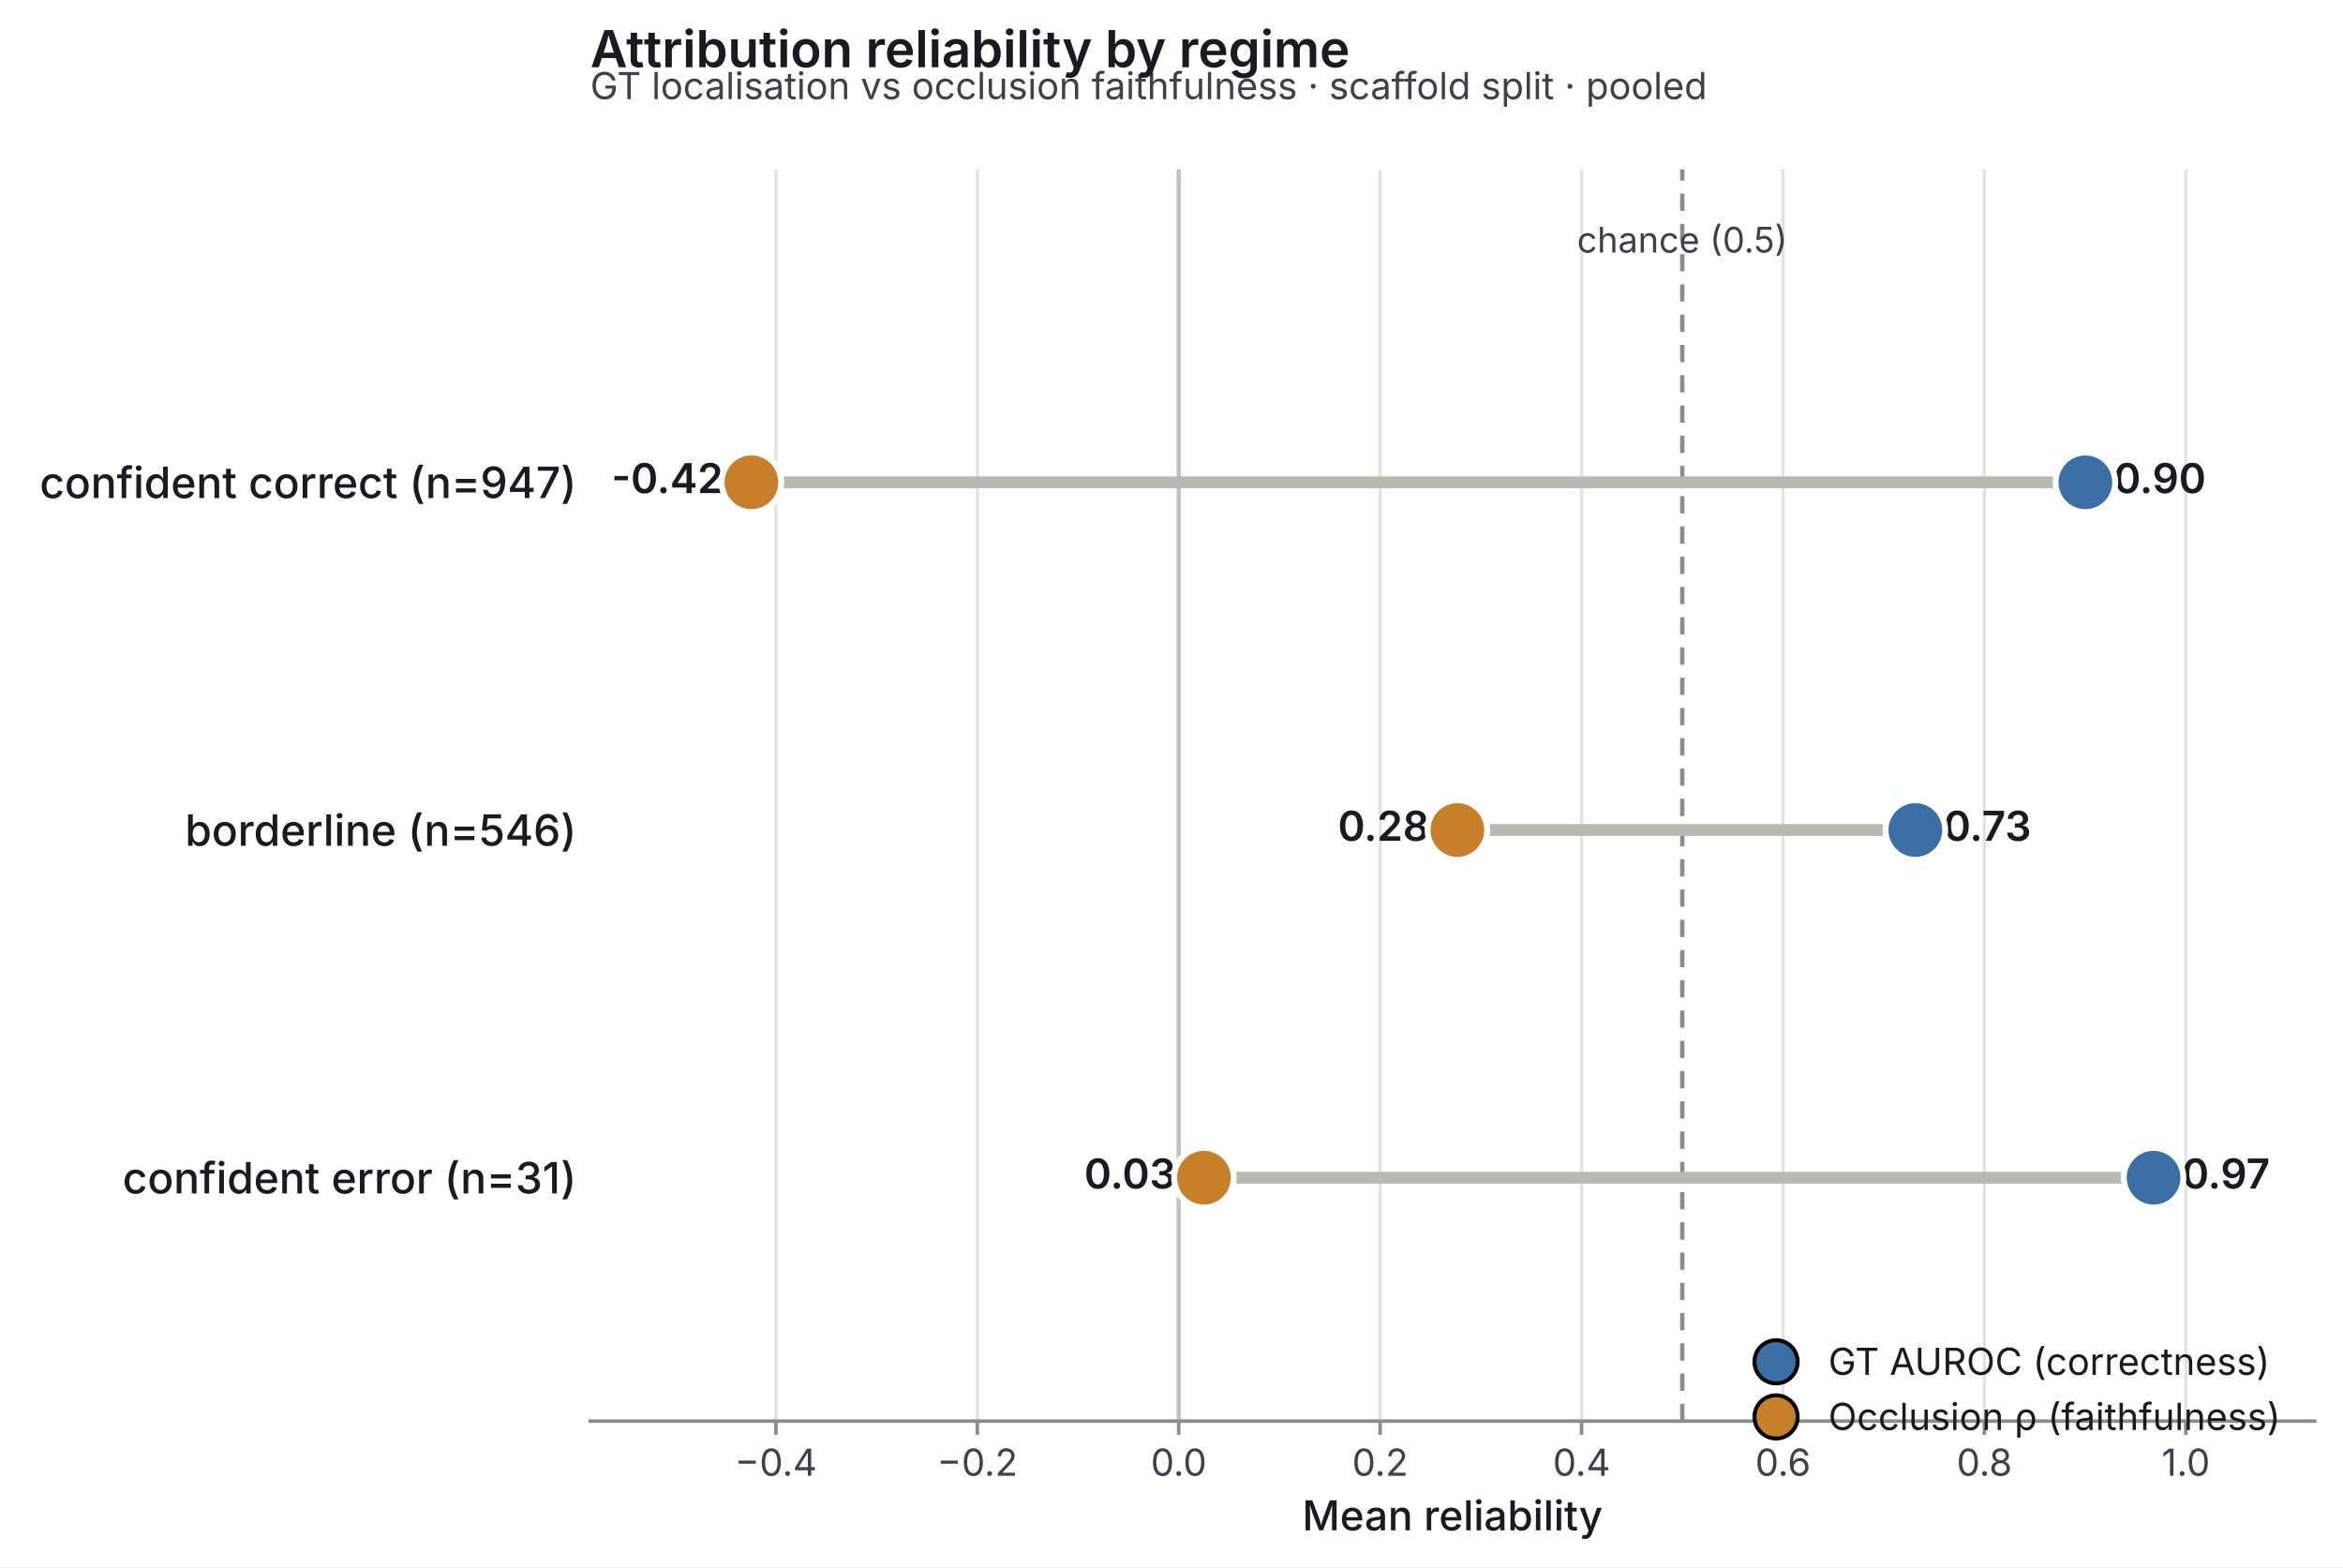
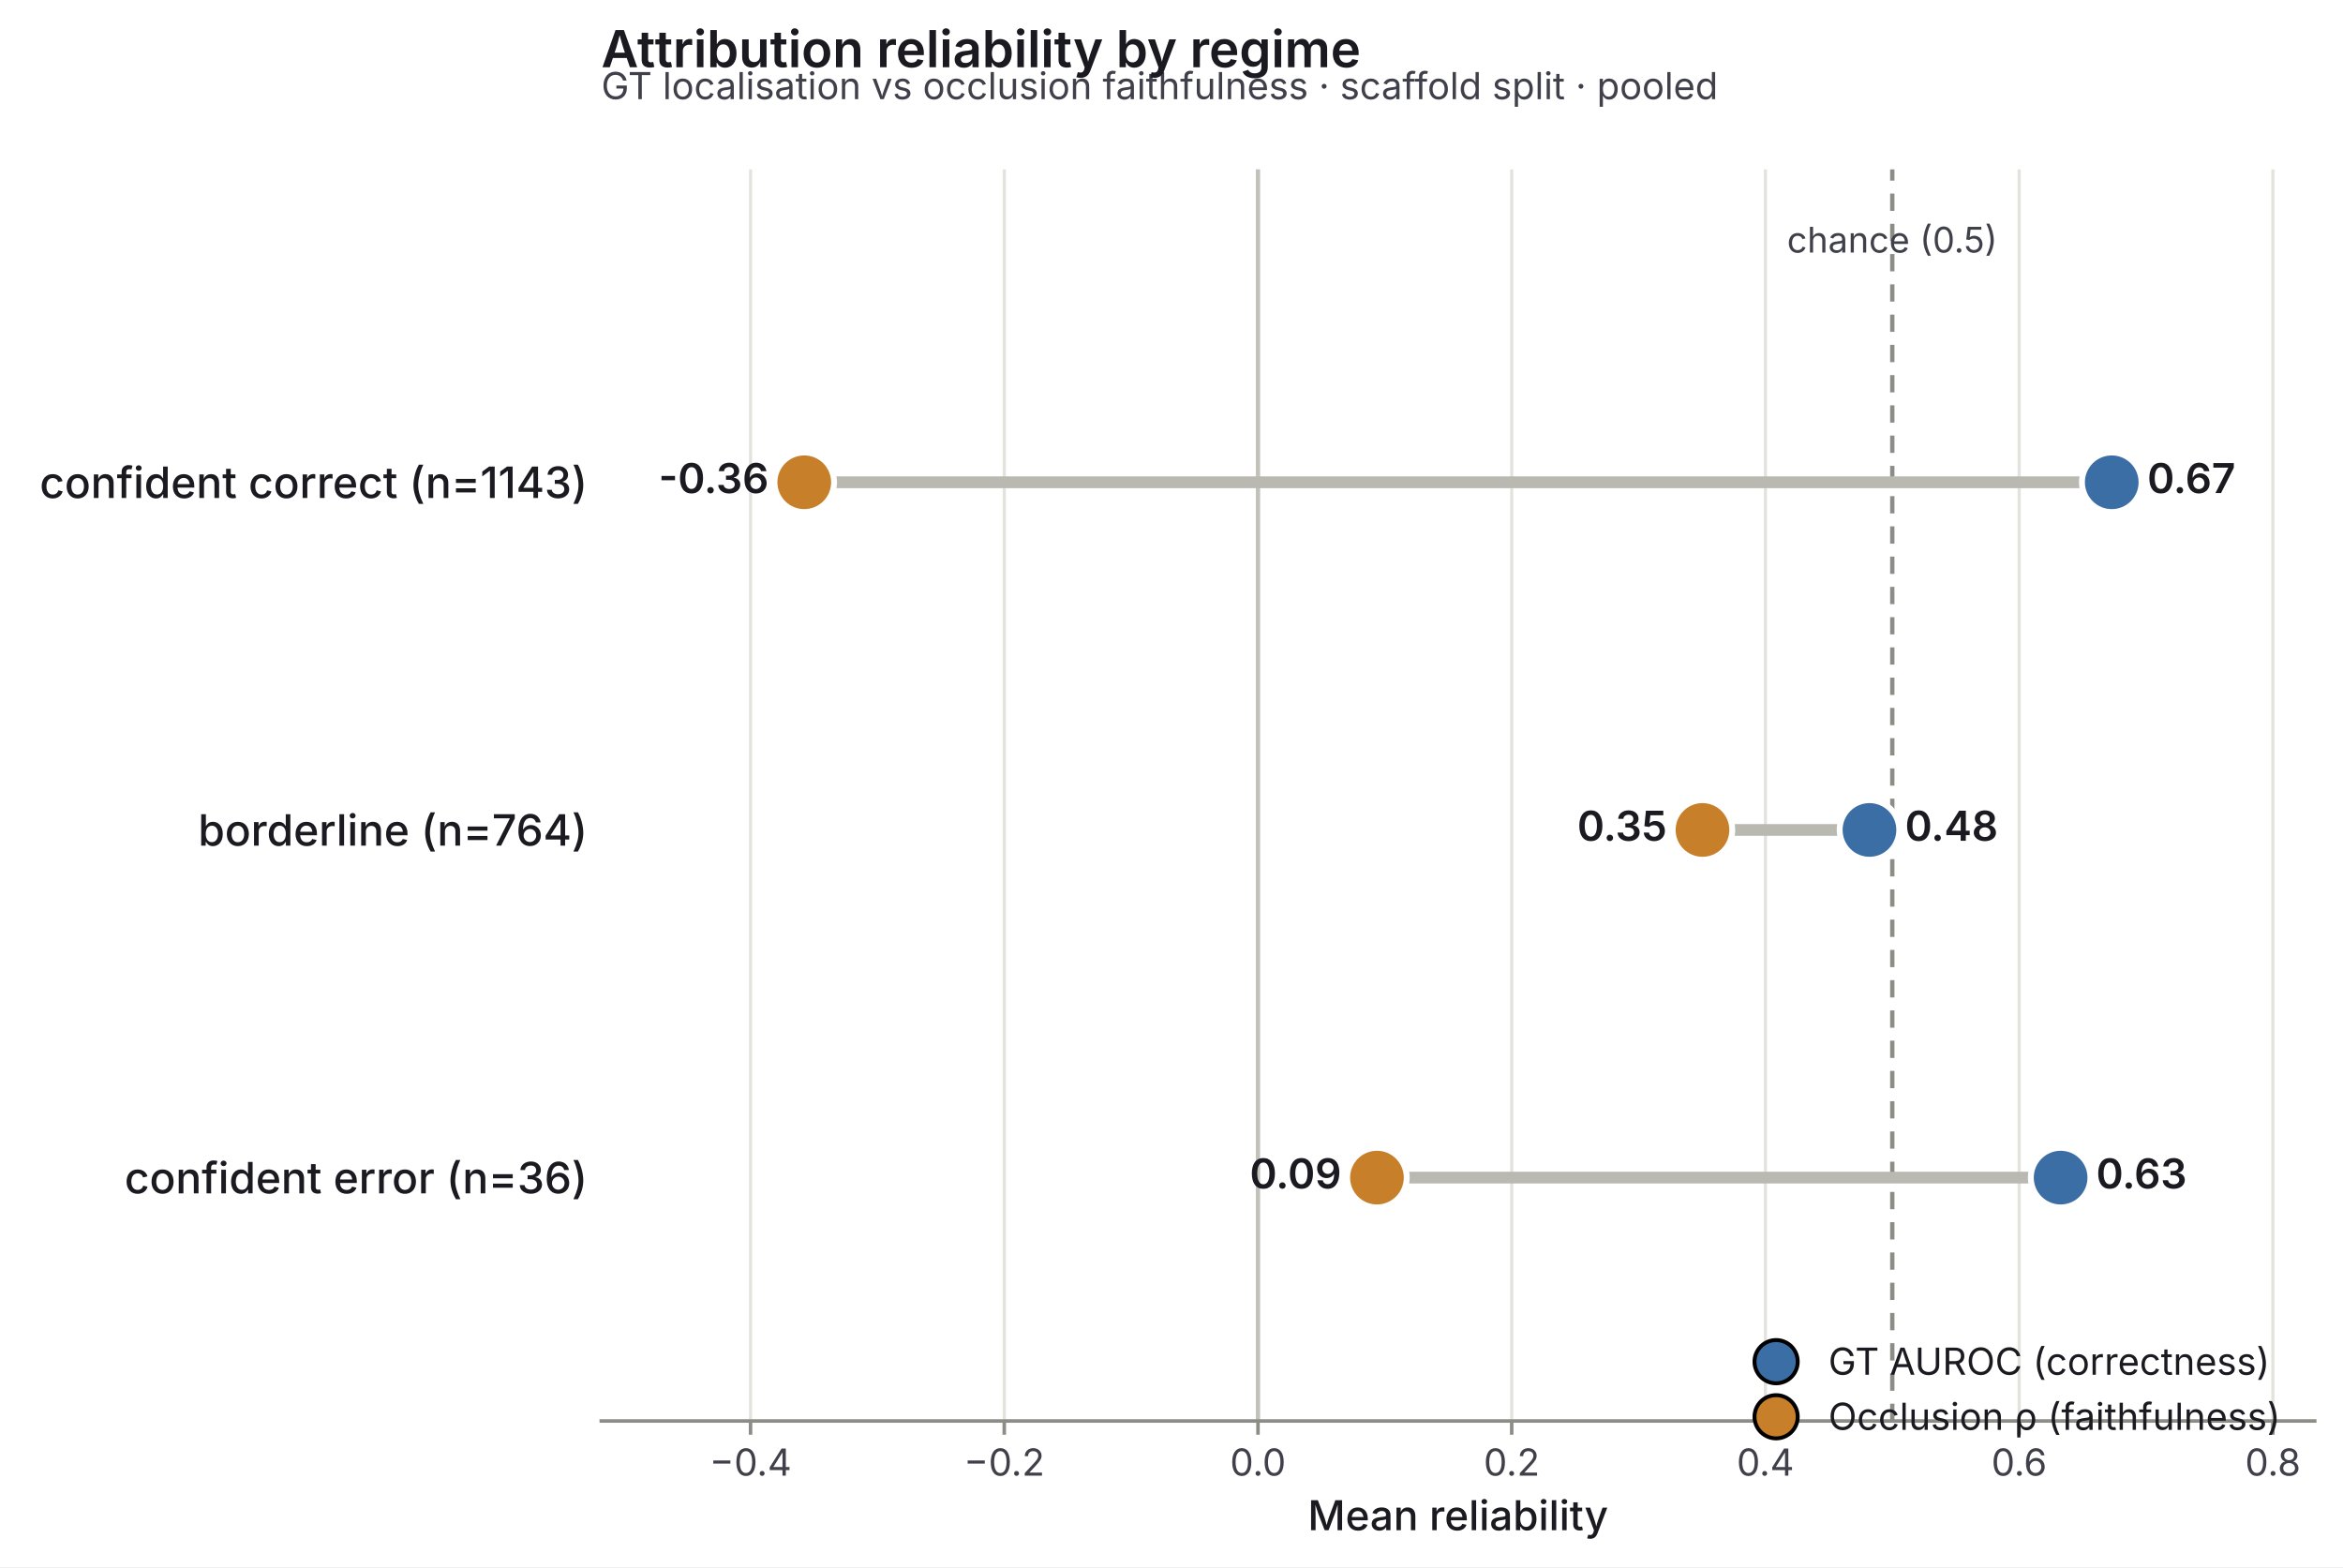
- <svg xmlns="http://www.w3.org/2000/svg" xmlns:xlink="http://www.w3.org/1999/xlink" width="596.308pt" height="398.849pt" viewBox="0 0 596.308 398.849" version="1.1">
+ <svg xmlns="http://www.w3.org/2000/svg" xmlns:xlink="http://www.w3.org/1999/xlink" width="596.363pt" height="398.849pt" viewBox="0 0 596.363 398.849" version="1.1">
  <defs>
    <style type="text/css">*{stroke-linejoin: round; stroke-linecap: butt}</style>
  </defs>
  <g id="figure_1">
    <g id="patch_1">
-       <path d="M 0 398.849  L 596.308 398.849  L 596.308 0  L 0 0  z " style="fill: #ffffff" />
+       <path d="M 0 398.849  L 596.363 398.849  L 596.363 0  L 0 0  z " style="fill: #ffffff" />
    </g>
    <g id="axes_1">
      <g id="patch_2">
-         <path d="M 150.228 361.668  L 589.108 361.668  L 589.108 43.108  L 150.228 43.108  z " style="fill: #ffffff" />
+         <path d="M 153.043 361.668  L 589.163 361.668  L 589.163 43.108  L 153.043 43.108  z " style="fill: #ffffff" />
      </g>
      <g id="matplotlib.axis_1">
        <g id="xtick_1">
          <g id="line2d_1">
-             <path d="M 197.474 361.668  L 197.474 43.108  " clip-path="url(#p0890910e6e)" style="fill: none; stroke: #e3e3de; stroke-width: 0.8; stroke-linecap: round" />
+             <path d="M 191.037 361.668  L 191.037 43.108  " clip-path="url(#p4a6376a89b)" style="fill: none; stroke: #e3e3de; stroke-width: 0.8; stroke-linecap: round" />
          </g>
          <g id="line2d_2">
            <defs>
-               <path id="m26a5aed64b" d="M 0 0  L 0 3.5  " style="stroke: #8d8d88; stroke-width: 0.9" />
+               <path id="md02f16f915" d="M 0 0  L 0 3.5  " style="stroke: #8d8d88; stroke-width: 0.9" />
            </defs>
            <g>
-               <use xlink:href="#m26a5aed64b" x="197.474" y="361.668" style="fill: #8d8d88; stroke: #8d8d88; stroke-width: 0.9" />
+               <use xlink:href="#md02f16f915" x="191.037" y="361.668" style="fill: #8d8d88; stroke: #8d8d88; stroke-width: 0.9" />
            </g>
          </g>
          <g id="text_1">
-             <text style="font-size: 9.5px; font-family: 'Inter', 'Liberation Sans', 'Arial', 'Helvetica', 'DejaVu Sans', sans-serif; text-anchor: middle; fill: #40404a" x="197.474" y="375.58" transform="rotate(-0 197.4744 375.5797)">−0.4</text>
+             <text style="font-size: 9.5px; font-family: 'Inter', 'Liberation Sans', 'Arial', 'Helvetica', 'DejaVu Sans', sans-serif; text-anchor: middle; fill: #40404a" x="191.037" y="375.58" transform="rotate(-0 191.0367 375.5797)">−0.4</text>
          </g>
        </g>
        <g id="xtick_2">
          <g id="line2d_3">
-             <path d="M 248.735 361.668  L 248.735 43.108  " clip-path="url(#p0890910e6e)" style="fill: none; stroke: #e3e3de; stroke-width: 0.8; stroke-linecap: round" />
+             <path d="M 255.616 361.668  L 255.616 43.108  " clip-path="url(#p4a6376a89b)" style="fill: none; stroke: #e3e3de; stroke-width: 0.8; stroke-linecap: round" />
          </g>
          <g id="line2d_4">
            <g>
-               <use xlink:href="#m26a5aed64b" x="248.735" y="361.668" style="fill: #8d8d88; stroke: #8d8d88; stroke-width: 0.9" />
+               <use xlink:href="#md02f16f915" x="255.616" y="361.668" style="fill: #8d8d88; stroke: #8d8d88; stroke-width: 0.9" />
            </g>
          </g>
          <g id="text_2">
-             <text style="font-size: 9.5px; font-family: 'Inter', 'Liberation Sans', 'Arial', 'Helvetica', 'DejaVu Sans', sans-serif; text-anchor: middle; fill: #40404a" x="248.735" y="375.58" transform="rotate(-0 248.7353 375.5797)">−0.2</text>
+             <text style="font-size: 9.5px; font-family: 'Inter', 'Liberation Sans', 'Arial', 'Helvetica', 'DejaVu Sans', sans-serif; text-anchor: middle; fill: #40404a" x="255.616" y="375.58" transform="rotate(-0 255.616 375.5797)">−0.2</text>
          </g>
        </g>
        <g id="xtick_3">
          <g id="line2d_5">
-             <path d="M 299.996 361.668  L 299.996 43.108  " clip-path="url(#p0890910e6e)" style="fill: none; stroke: #e3e3de; stroke-width: 0.8; stroke-linecap: round" />
+             <path d="M 320.195 361.668  L 320.195 43.108  " clip-path="url(#p4a6376a89b)" style="fill: none; stroke: #e3e3de; stroke-width: 0.8; stroke-linecap: round" />
          </g>
          <g id="line2d_6">
            <g>
-               <use xlink:href="#m26a5aed64b" x="299.996" y="361.668" style="fill: #8d8d88; stroke: #8d8d88; stroke-width: 0.9" />
+               <use xlink:href="#md02f16f915" x="320.195" y="361.668" style="fill: #8d8d88; stroke: #8d8d88; stroke-width: 0.9" />
            </g>
          </g>
          <g id="text_3">
-             <text style="font-size: 9.5px; font-family: 'Inter', 'Liberation Sans', 'Arial', 'Helvetica', 'DejaVu Sans', sans-serif; text-anchor: middle; fill: #40404a" x="299.996" y="375.58" transform="rotate(-0 299.9963 375.5797)">0.0</text>
+             <text style="font-size: 9.5px; font-family: 'Inter', 'Liberation Sans', 'Arial', 'Helvetica', 'DejaVu Sans', sans-serif; text-anchor: middle; fill: #40404a" x="320.195" y="375.58" transform="rotate(-0 320.1954 375.5797)">0.0</text>
          </g>
        </g>
        <g id="xtick_4">
          <g id="line2d_7">
-             <path d="M 351.257 361.668  L 351.257 43.108  " clip-path="url(#p0890910e6e)" style="fill: none; stroke: #e3e3de; stroke-width: 0.8; stroke-linecap: round" />
+             <path d="M 384.775 361.668  L 384.775 43.108  " clip-path="url(#p4a6376a89b)" style="fill: none; stroke: #e3e3de; stroke-width: 0.8; stroke-linecap: round" />
          </g>
          <g id="line2d_8">
            <g>
-               <use xlink:href="#m26a5aed64b" x="351.257" y="361.668" style="fill: #8d8d88; stroke: #8d8d88; stroke-width: 0.9" />
+               <use xlink:href="#md02f16f915" x="384.775" y="361.668" style="fill: #8d8d88; stroke: #8d8d88; stroke-width: 0.9" />
            </g>
          </g>
          <g id="text_4">
-             <text style="font-size: 9.5px; font-family: 'Inter', 'Liberation Sans', 'Arial', 'Helvetica', 'DejaVu Sans', sans-serif; text-anchor: middle; fill: #40404a" x="351.257" y="375.58" transform="rotate(-0 351.2573 375.5797)">0.2</text>
+             <text style="font-size: 9.5px; font-family: 'Inter', 'Liberation Sans', 'Arial', 'Helvetica', 'DejaVu Sans', sans-serif; text-anchor: middle; fill: #40404a" x="384.775" y="375.58" transform="rotate(-0 384.7748 375.5797)">0.2</text>
          </g>
        </g>
        <g id="xtick_5">
          <g id="line2d_9">
-             <path d="M 402.518 361.668  L 402.518 43.108  " clip-path="url(#p0890910e6e)" style="fill: none; stroke: #e3e3de; stroke-width: 0.8; stroke-linecap: round" />
+             <path d="M 449.354 361.668  L 449.354 43.108  " clip-path="url(#p4a6376a89b)" style="fill: none; stroke: #e3e3de; stroke-width: 0.8; stroke-linecap: round" />
          </g>
          <g id="line2d_10">
            <g>
-               <use xlink:href="#m26a5aed64b" x="402.518" y="361.668" style="fill: #8d8d88; stroke: #8d8d88; stroke-width: 0.9" />
+               <use xlink:href="#md02f16f915" x="449.354" y="361.668" style="fill: #8d8d88; stroke: #8d8d88; stroke-width: 0.9" />
            </g>
          </g>
          <g id="text_5">
-             <text style="font-size: 9.5px; font-family: 'Inter', 'Liberation Sans', 'Arial', 'Helvetica', 'DejaVu Sans', sans-serif; text-anchor: middle; fill: #40404a" x="402.518" y="375.58" transform="rotate(-0 402.5182 375.5797)">0.4</text>
+             <text style="font-size: 9.5px; font-family: 'Inter', 'Liberation Sans', 'Arial', 'Helvetica', 'DejaVu Sans', sans-serif; text-anchor: middle; fill: #40404a" x="449.354" y="375.58" transform="rotate(-0 449.3542 375.5797)">0.4</text>
          </g>
        </g>
        <g id="xtick_6">
          <g id="line2d_11">
-             <path d="M 453.779 361.668  L 453.779 43.108  " clip-path="url(#p0890910e6e)" style="fill: none; stroke: #e3e3de; stroke-width: 0.8; stroke-linecap: round" />
+             <path d="M 513.934 361.668  L 513.934 43.108  " clip-path="url(#p4a6376a89b)" style="fill: none; stroke: #e3e3de; stroke-width: 0.8; stroke-linecap: round" />
          </g>
          <g id="line2d_12">
            <g>
-               <use xlink:href="#m26a5aed64b" x="453.779" y="361.668" style="fill: #8d8d88; stroke: #8d8d88; stroke-width: 0.9" />
+               <use xlink:href="#md02f16f915" x="513.934" y="361.668" style="fill: #8d8d88; stroke: #8d8d88; stroke-width: 0.9" />
            </g>
          </g>
          <g id="text_6">
-             <text style="font-size: 9.5px; font-family: 'Inter', 'Liberation Sans', 'Arial', 'Helvetica', 'DejaVu Sans', sans-serif; text-anchor: middle; fill: #40404a" x="453.779" y="375.58" transform="rotate(-0 453.7792 375.5797)">0.6</text>
+             <text style="font-size: 9.5px; font-family: 'Inter', 'Liberation Sans', 'Arial', 'Helvetica', 'DejaVu Sans', sans-serif; text-anchor: middle; fill: #40404a" x="513.934" y="375.58" transform="rotate(-0 513.9335 375.5797)">0.6</text>
          </g>
        </g>
        <g id="xtick_7">
          <g id="line2d_13">
-             <path d="M 505.04 361.668  L 505.04 43.108  " clip-path="url(#p0890910e6e)" style="fill: none; stroke: #e3e3de; stroke-width: 0.8; stroke-linecap: round" />
+             <path d="M 578.513 361.668  L 578.513 43.108  " clip-path="url(#p4a6376a89b)" style="fill: none; stroke: #e3e3de; stroke-width: 0.8; stroke-linecap: round" />
          </g>
          <g id="line2d_14">
            <g>
-               <use xlink:href="#m26a5aed64b" x="505.04" y="361.668" style="fill: #8d8d88; stroke: #8d8d88; stroke-width: 0.9" />
+               <use xlink:href="#md02f16f915" x="578.513" y="361.668" style="fill: #8d8d88; stroke: #8d8d88; stroke-width: 0.9" />
            </g>
          </g>
          <g id="text_7">
-             <text style="font-size: 9.5px; font-family: 'Inter', 'Liberation Sans', 'Arial', 'Helvetica', 'DejaVu Sans', sans-serif; text-anchor: middle; fill: #40404a" x="505.04" y="375.58" transform="rotate(-0 505.0401 375.5797)">0.8</text>
-           </g>
-         </g>
-         <g id="xtick_8">
-           <g id="line2d_15">
-             <path d="M 556.301 361.668  L 556.301 43.108  " clip-path="url(#p0890910e6e)" style="fill: none; stroke: #e3e3de; stroke-width: 0.8; stroke-linecap: round" />
-           </g>
-           <g id="line2d_16">
-             <g>
-               <use xlink:href="#m26a5aed64b" x="556.301" y="361.668" style="fill: #8d8d88; stroke: #8d8d88; stroke-width: 0.9" />
-             </g>
-           </g>
-           <g id="text_8">
-             <text style="font-size: 9.5px; font-family: 'Inter', 'Liberation Sans', 'Arial', 'Helvetica', 'DejaVu Sans', sans-serif; text-anchor: middle; fill: #40404a" x="556.301" y="375.58" transform="rotate(-0 556.3011 375.5797)">1.0</text>
-           </g>
-         </g>
-         <g id="text_9">
-           <text style="font-weight: 500; font-size: 10.5px; font-family: 'Inter', 'Liberation Sans', 'Arial', 'Helvetica', 'DejaVu Sans', sans-serif; text-anchor: middle; fill: #1a1a20" x="369.668" y="389.465" transform="rotate(-0 369.6681 389.4655)">Mean reliability</text>
+             <text style="font-size: 9.5px; font-family: 'Inter', 'Liberation Sans', 'Arial', 'Helvetica', 'DejaVu Sans', sans-serif; text-anchor: middle; fill: #40404a" x="578.513" y="375.58" transform="rotate(-0 578.5129 375.5797)">0.8</text>
+           </g>
+         </g>
+         <g id="text_8">
+           <text style="font-weight: 500; font-size: 10.5px; font-family: 'Inter', 'Liberation Sans', 'Arial', 'Helvetica', 'DejaVu Sans', sans-serif; text-anchor: middle; fill: #1a1a20" x="371.103" y="389.465" transform="rotate(-0 371.1034 389.4655)">Mean reliability</text>
        </g>
      </g>
      <g id="matplotlib.axis_2">
        <g id="ytick_1">
+           <g id="line2d_15" />
+           <g id="text_9">
+             <text style="font-weight: 500; font-size: 11px; font-family: 'Inter', 'Liberation Sans', 'Arial', 'Helvetica', 'DejaVu Sans', sans-serif; text-anchor: end; fill: #1a1a20" x="149.543" y="126.75" transform="rotate(-0 149.5434 126.7497)">confident correct  (n=1143)</text>
+           </g>
+         </g>
+         <g id="ytick_2">
+           <g id="line2d_16" />
+           <g id="text_10">
+             <text style="font-weight: 500; font-size: 11px; font-family: 'Inter', 'Liberation Sans', 'Arial', 'Helvetica', 'DejaVu Sans', sans-serif; text-anchor: end; fill: #1a1a20" x="149.543" y="215.239" transform="rotate(-0 149.5434 215.2386)">borderline  (n=764)</text>
+           </g>
+         </g>
+         <g id="ytick_3">
          <g id="line2d_17" />
-           <g id="text_10">
-             <text style="font-weight: 500; font-size: 11px; font-family: 'Inter', 'Liberation Sans', 'Arial', 'Helvetica', 'DejaVu Sans', sans-serif; text-anchor: end; fill: #1a1a20" x="146.728" y="126.75" transform="rotate(-0 146.7281 126.7497)">confident correct  (n=947)</text>
-           </g>
-         </g>
-         <g id="ytick_2">
-           <g id="line2d_18" />
          <g id="text_11">
-             <text style="font-weight: 500; font-size: 11px; font-family: 'Inter', 'Liberation Sans', 'Arial', 'Helvetica', 'DejaVu Sans', sans-serif; text-anchor: end; fill: #1a1a20" x="146.728" y="215.239" transform="rotate(-0 146.7281 215.2386)">borderline  (n=546)</text>
-           </g>
-         </g>
-         <g id="ytick_3">
-           <g id="line2d_19" />
-           <g id="text_12">
-             <text style="font-weight: 500; font-size: 11px; font-family: 'Inter', 'Liberation Sans', 'Arial', 'Helvetica', 'DejaVu Sans', sans-serif; text-anchor: end; fill: #1a1a20" x="146.728" y="303.727" transform="rotate(-0 146.7281 303.7275)">confident error  (n=31)</text>
-           </g>
-         </g>
+             <text style="font-weight: 500; font-size: 11px; font-family: 'Inter', 'Liberation Sans', 'Arial', 'Helvetica', 'DejaVu Sans', sans-serif; text-anchor: end; fill: #1a1a20" x="149.543" y="303.727" transform="rotate(-0 149.5434 303.7275)">confident error  (n=36)</text>
+           </g>
+         </g>
+       </g>
+       <g id="line2d_18">
+         <path d="M 320.195 361.668  L 320.195 43.108  " clip-path="url(#p4a6376a89b)" style="fill: none; stroke: #c2c2bb; stroke-width: 1.1; stroke-linecap: round" />
+       </g>
+       <g id="line2d_19">
+         <path d="M 481.644 361.668  L 481.644 43.108  " clip-path="url(#p4a6376a89b)" style="fill: none; stroke-dasharray: 4.4,3.3; stroke-dashoffset: 0; stroke: #8d8d88; stroke-width: 1.1" />
      </g>
      <g id="line2d_20">
-         <path d="M 299.996 361.668  L 299.996 43.108  " clip-path="url(#p0890910e6e)" style="fill: none; stroke: #c2c2bb; stroke-width: 1.1; stroke-linecap: round" />
+         <path d="M 537.5 122.748  L 204.707 122.748  " clip-path="url(#p4a6376a89b)" style="fill: none; stroke: #b9b9b1; stroke-width: 3; stroke-linecap: round" />
      </g>
      <g id="line2d_21">
-         <path d="M 428.149 361.668  L 428.149 43.108  " clip-path="url(#p0890910e6e)" style="fill: none; stroke-dasharray: 4.4,3.3; stroke-dashoffset: 0; stroke: #8d8d88; stroke-width: 1.1" />
+         <path d="M 475.833 211.237  L 433.333 211.237  " clip-path="url(#p4a6376a89b)" style="fill: none; stroke: #b9b9b1; stroke-width: 3; stroke-linecap: round" />
      </g>
      <g id="line2d_22">
-         <path d="M 530.747 122.748  L 191.237 122.748  " clip-path="url(#p0890910e6e)" style="fill: none; stroke: #b9b9b1; stroke-width: 3; stroke-linecap: round" />
-       </g>
-       <g id="line2d_23">
-         <path d="M 487.47 211.237  L 370.914 211.237  " clip-path="url(#p0890910e6e)" style="fill: none; stroke: #b9b9b1; stroke-width: 3; stroke-linecap: round" />
-       </g>
-       <g id="line2d_24">
-         <path d="M 548.099 299.726  L 306.411 299.726  " clip-path="url(#p0890910e6e)" style="fill: none; stroke: #b9b9b1; stroke-width: 3; stroke-linecap: round" />
+         <path d="M 524.488 299.726  L 350.474 299.726  " clip-path="url(#p4a6376a89b)" style="fill: none; stroke: #b9b9b1; stroke-width: 3; stroke-linecap: round" />
      </g>
      <g id="patch_3">
-         <path d="M 150.228 361.668  L 589.108 361.668  " style="fill: none; stroke: #8d8d88; stroke-width: 0.9; stroke-linejoin: miter; stroke-linecap: square" />
+         <path d="M 153.043 361.668  L 589.163 361.668  " style="fill: none; stroke: #8d8d88; stroke-width: 0.9; stroke-linejoin: miter; stroke-linecap: square" />
+       </g>
+       <g id="text_12">
+         <text style="font-size: 9px; font-family: 'Inter', 'Liberation Sans', 'Arial', 'Helvetica', 'DejaVu Sans', sans-serif; text-anchor: middle; fill: #40404a" x="481.644" y="64.279" transform="rotate(-0 481.6438 64.27899)">chance (0.5)</text>
      </g>
      <g id="text_13">
-         <text style="font-size: 9px; font-family: 'Inter', 'Liberation Sans', 'Arial', 'Helvetica', 'DejaVu Sans', sans-serif; text-anchor: middle; fill: #40404a" x="428.149" y="64.279" transform="rotate(-0 428.1487 64.27899)">chance (0.5)</text>
+         <text style="font-weight: 600; font-size: 10.5px; font-family: 'Inter', 'Liberation Sans', 'Arial', 'Helvetica', 'DejaVu Sans', sans-serif; text-anchor: end; fill: #1a1a20" x="195.666" y="125.496" transform="rotate(-0 195.6658 125.4965)">-0.36</text>
      </g>
      <g id="text_14">
-         <text style="font-weight: 600; font-size: 10.5px; font-family: 'Inter', 'Liberation Sans', 'Arial', 'Helvetica', 'DejaVu Sans', sans-serif; text-anchor: end; fill: #1a1a20" x="184.06" y="125.496" transform="rotate(-0 184.0604 125.4965)">-0.42</text>
+         <text style="font-weight: 600; font-size: 10.5px; font-family: 'Inter', 'Liberation Sans', 'Arial', 'Helvetica', 'DejaVu Sans', sans-serif; text-anchor: start; fill: #1a1a20" x="546.541" y="125.496" transform="rotate(-0 546.5411 125.4965)">0.67</text>
      </g>
      <g id="text_15">
-         <text style="font-weight: 600; font-size: 10.5px; font-family: 'Inter', 'Liberation Sans', 'Arial', 'Helvetica', 'DejaVu Sans', sans-serif; text-anchor: start; fill: #1a1a20" x="537.923" y="125.496" transform="rotate(-0 537.9234 125.4965)">0.90</text>
+         <text style="font-weight: 600; font-size: 10.5px; font-family: 'Inter', 'Liberation Sans', 'Arial', 'Helvetica', 'DejaVu Sans', sans-serif; text-anchor: end; fill: #1a1a20" x="424.292" y="213.985" transform="rotate(-0 424.2917 213.9854)">0.35</text>
      </g>
      <g id="text_16">
-         <text style="font-weight: 600; font-size: 10.5px; font-family: 'Inter', 'Liberation Sans', 'Arial', 'Helvetica', 'DejaVu Sans', sans-serif; text-anchor: end; fill: #1a1a20" x="363.738" y="213.985" transform="rotate(-0 363.7377 213.9854)">0.28</text>
+         <text style="font-weight: 600; font-size: 10.5px; font-family: 'Inter', 'Liberation Sans', 'Arial', 'Helvetica', 'DejaVu Sans', sans-serif; text-anchor: start; fill: #1a1a20" x="484.874" y="213.985" transform="rotate(-0 484.8742 213.9854)">0.48</text>
      </g>
      <g id="text_17">
-         <text style="font-weight: 600; font-size: 10.5px; font-family: 'Inter', 'Liberation Sans', 'Arial', 'Helvetica', 'DejaVu Sans', sans-serif; text-anchor: start; fill: #1a1a20" x="494.647" y="213.985" transform="rotate(-0 494.6465 213.9854)">0.73</text>
+         <text style="font-weight: 600; font-size: 10.5px; font-family: 'Inter', 'Liberation Sans', 'Arial', 'Helvetica', 'DejaVu Sans', sans-serif; text-anchor: end; fill: #1a1a20" x="341.433" y="302.474" transform="rotate(-0 341.4332 302.4743)">0.09</text>
      </g>
      <g id="text_18">
-         <text style="font-weight: 600; font-size: 10.5px; font-family: 'Inter', 'Liberation Sans', 'Arial', 'Helvetica', 'DejaVu Sans', sans-serif; text-anchor: end; fill: #1a1a20" x="299.234" y="302.474" transform="rotate(-0 299.2341 302.4743)">0.03</text>
+         <text style="font-weight: 600; font-size: 10.5px; font-family: 'Inter', 'Liberation Sans', 'Arial', 'Helvetica', 'DejaVu Sans', sans-serif; text-anchor: start; fill: #1a1a20" x="533.529" y="302.474" transform="rotate(-0 533.5289 302.4743)">0.63</text>
      </g>
      <g id="text_19">
-         <text style="font-weight: 600; font-size: 10.5px; font-family: 'Inter', 'Liberation Sans', 'Arial', 'Helvetica', 'DejaVu Sans', sans-serif; text-anchor: start; fill: #1a1a20" x="555.276" y="302.474" transform="rotate(-0 555.2759 302.4743)">0.97</text>
+         <text style="font-size: 9.5px; font-family: 'Inter', 'Liberation Sans', 'Arial', 'Helvetica', 'DejaVu Sans', sans-serif; text-anchor: start; fill: #40404a" x="153.043" y="25.242" transform="rotate(-0 153.0434 25.24184)">GT localisation vs occlusion faithfulness · scaffold split · pooled</text>
      </g>
      <g id="text_20">
-         <text style="font-size: 9.5px; font-family: 'Inter', 'Liberation Sans', 'Arial', 'Helvetica', 'DejaVu Sans', sans-serif; text-anchor: start; fill: #40404a" x="150.228" y="25.242" transform="rotate(-0 150.2281 25.24184)">GT localisation vs occlusion faithfulness · scaffold split · pooled</text>
-       </g>
-       <g id="text_21">
-         <text style="font-weight: 600; font-size: 13px; font-family: 'Inter', 'Liberation Sans', 'Arial', 'Helvetica', 'DejaVu Sans', sans-serif; text-anchor: start; fill: #1a1a20" x="150.228" y="17.108" transform="rotate(-0 150.2281 17.10844)">Attribution reliability by regime</text>
+         <text style="font-weight: 600; font-size: 13px; font-family: 'Inter', 'Liberation Sans', 'Arial', 'Helvetica', 'DejaVu Sans', sans-serif; text-anchor: start; fill: #1a1a20" x="153.043" y="17.108" transform="rotate(-0 153.0434 17.10844)">Attribution reliability by regime</text>
      </g>
      <g id="PathCollection_1">
        <defs>
-           <path id="me92c4c8146" d="M 0 7.583  C 2.011 7.583 3.94 6.784 5.362 5.362  C 6.784 3.94 7.583 2.011 7.583 0  C 7.583 -2.011 6.784 -3.94 5.362 -5.362  C 3.94 -6.784 2.011 -7.583 0 -7.583  C -2.011 -7.583 -3.94 -6.784 -5.362 -5.362  C -6.784 -3.94 -7.583 -2.011 -7.583 0  C -7.583 2.011 -6.784 3.94 -5.362 5.362  C -3.94 6.784 -2.011 7.583 0 7.583  z " style="stroke: #ffffff; stroke-width: 1.5" />
+           <path id="md17bb5996a" d="M 0 7.583  C 2.011 7.583 3.94 6.784 5.362 5.362  C 6.784 3.94 7.583 2.011 7.583 0  C 7.583 -2.011 6.784 -3.94 5.362 -5.362  C 3.94 -6.784 2.011 -7.583 0 -7.583  C -2.011 -7.583 -3.94 -6.784 -5.362 -5.362  C -6.784 -3.94 -7.583 -2.011 -7.583 0  C -7.583 2.011 -6.784 3.94 -5.362 5.362  C -3.94 6.784 -2.011 7.583 0 7.583  z " style="stroke: #ffffff; stroke-width: 1.5" />
        </defs>
-         <g clip-path="url(#p0890910e6e)">
-           <use xlink:href="#me92c4c8146" x="530.747" y="122.748" style="fill: #3b6ea5; stroke: #ffffff; stroke-width: 1.5" />
+         <g clip-path="url(#p4a6376a89b)">
+           <use xlink:href="#md17bb5996a" x="537.5" y="122.748" style="fill: #3b6ea5; stroke: #ffffff; stroke-width: 1.5" />
        </g>
      </g>
      <g id="PathCollection_2">
        <defs>
-           <path id="m9d9b744c67" d="M 0 7.583  C 2.011 7.583 3.94 6.784 5.362 5.362  C 6.784 3.94 7.583 2.011 7.583 0  C 7.583 -2.011 6.784 -3.94 5.362 -5.362  C 3.94 -6.784 2.011 -7.583 0 -7.583  C -2.011 -7.583 -3.94 -6.784 -5.362 -5.362  C -6.784 -3.94 -7.583 -2.011 -7.583 0  C -7.583 2.011 -6.784 3.94 -5.362 5.362  C -3.94 6.784 -2.011 7.583 0 7.583  z " style="stroke: #ffffff; stroke-width: 1.5" />
+           <path id="m4910f72eb8" d="M 0 7.583  C 2.011 7.583 3.94 6.784 5.362 5.362  C 6.784 3.94 7.583 2.011 7.583 0  C 7.583 -2.011 6.784 -3.94 5.362 -5.362  C 3.94 -6.784 2.011 -7.583 0 -7.583  C -2.011 -7.583 -3.94 -6.784 -5.362 -5.362  C -6.784 -3.94 -7.583 -2.011 -7.583 0  C -7.583 2.011 -6.784 3.94 -5.362 5.362  C -3.94 6.784 -2.011 7.583 0 7.583  z " style="stroke: #ffffff; stroke-width: 1.5" />
        </defs>
-         <g clip-path="url(#p0890910e6e)">
-           <use xlink:href="#m9d9b744c67" x="191.237" y="122.748" style="fill: #c77f2a; stroke: #ffffff; stroke-width: 1.5" />
+         <g clip-path="url(#p4a6376a89b)">
+           <use xlink:href="#m4910f72eb8" x="204.707" y="122.748" style="fill: #c77f2a; stroke: #ffffff; stroke-width: 1.5" />
        </g>
      </g>
      <g id="PathCollection_3">
-         <g clip-path="url(#p0890910e6e)">
-           <use xlink:href="#me92c4c8146" x="487.47" y="211.237" style="fill: #3b6ea5; stroke: #ffffff; stroke-width: 1.5" />
+         <g clip-path="url(#p4a6376a89b)">
+           <use xlink:href="#md17bb5996a" x="475.833" y="211.237" style="fill: #3b6ea5; stroke: #ffffff; stroke-width: 1.5" />
        </g>
      </g>
      <g id="PathCollection_4">
-         <g clip-path="url(#p0890910e6e)">
-           <use xlink:href="#m9d9b744c67" x="370.914" y="211.237" style="fill: #c77f2a; stroke: #ffffff; stroke-width: 1.5" />
+         <g clip-path="url(#p4a6376a89b)">
+           <use xlink:href="#m4910f72eb8" x="433.333" y="211.237" style="fill: #c77f2a; stroke: #ffffff; stroke-width: 1.5" />
        </g>
      </g>
      <g id="PathCollection_5">
-         <g clip-path="url(#p0890910e6e)">
-           <use xlink:href="#me92c4c8146" x="548.099" y="299.726" style="fill: #3b6ea5; stroke: #ffffff; stroke-width: 1.5" />
+         <g clip-path="url(#p4a6376a89b)">
+           <use xlink:href="#md17bb5996a" x="524.488" y="299.726" style="fill: #3b6ea5; stroke: #ffffff; stroke-width: 1.5" />
        </g>
      </g>
      <g id="PathCollection_6">
-         <g clip-path="url(#p0890910e6e)">
-           <use xlink:href="#m9d9b744c67" x="306.411" y="299.726" style="fill: #c77f2a; stroke: #ffffff; stroke-width: 1.5" />
+         <g clip-path="url(#p4a6376a89b)">
+           <use xlink:href="#m4910f72eb8" x="350.474" y="299.726" style="fill: #c77f2a; stroke: #ffffff; stroke-width: 1.5" />
        </g>
      </g>
      <g id="legend_1">
-         <g id="line2d_25">
-           <path d="M 442.517 346.574  L 452.017 346.574  L 461.517 346.574  " style="fill: none; stroke: #000000; stroke-opacity: 0; stroke-width: 1.9; stroke-linecap: round" />
+         <g id="line2d_23">
+           <path d="M 442.572 346.574  L 452.072 346.574  L 461.572 346.574  " style="fill: none; stroke: #000000; stroke-opacity: 0; stroke-width: 1.9; stroke-linecap: round" />
          <defs>
-             <path id="m5a05b6d0eb" d="M 0 5.5  C 1.459 5.5 2.858 4.92 3.889 3.889  C 4.92 2.858 5.5 1.459 5.5 0  C 5.5 -1.459 4.92 -2.858 3.889 -3.889  C 2.858 -4.92 1.459 -5.5 0 -5.5  C -1.459 -5.5 -2.858 -4.92 -3.889 -3.889  C -4.92 -2.858 -5.5 -1.459 -5.5 0  C -5.5 1.459 -4.92 2.858 -3.889 3.889  C -2.858 4.92 -1.459 5.5 0 5.5  z " style="stroke: #000000" />
+             <path id="m84390d7e1f" d="M 0 5.5  C 1.459 5.5 2.858 4.92 3.889 3.889  C 4.92 2.858 5.5 1.459 5.5 0  C 5.5 -1.459 4.92 -2.858 3.889 -3.889  C 2.858 -4.92 1.459 -5.5 0 -5.5  C -1.459 -5.5 -2.858 -4.92 -3.889 -3.889  C -4.92 -2.858 -5.5 -1.459 -5.5 0  C -5.5 1.459 -4.92 2.858 -3.889 3.889  C -2.858 4.92 -1.459 5.5 0 5.5  z " style="stroke: #000000" />
          </defs>
          <g>
-             <use xlink:href="#m5a05b6d0eb" x="452.017" y="346.574" style="fill: #3b6ea5; stroke: #000000" />
-           </g>
-         </g>
-         <g id="text_22">
-           <text style="font-size: 9.5px; font-family: 'Inter', 'Liberation Sans', 'Arial', 'Helvetica', 'DejaVu Sans', sans-serif; text-anchor: start; fill: #1a1a20" x="465.317" y="349.899" transform="rotate(-0 465.3172 349.8994)">GT AUROC (correctness)</text>
-         </g>
-         <g id="line2d_26">
-           <path d="M 442.517 360.597  L 452.017 360.597  L 461.517 360.597  " style="fill: none; stroke: #000000; stroke-opacity: 0; stroke-width: 1.9; stroke-linecap: round" />
+             <use xlink:href="#m84390d7e1f" x="452.072" y="346.574" style="fill: #3b6ea5; stroke: #000000" />
+           </g>
+         </g>
+         <g id="text_21">
+           <text style="font-size: 9.5px; font-family: 'Inter', 'Liberation Sans', 'Arial', 'Helvetica', 'DejaVu Sans', sans-serif; text-anchor: start; fill: #1a1a20" x="465.373" y="349.899" transform="rotate(-0 465.3725 349.8994)">GT AUROC (correctness)</text>
+         </g>
+         <g id="line2d_24">
+           <path d="M 442.572 360.597  L 452.072 360.597  L 461.572 360.597  " style="fill: none; stroke: #000000; stroke-opacity: 0; stroke-width: 1.9; stroke-linecap: round" />
          <defs>
-             <path id="mddf8df1a21" d="M 0 5.5  C 1.459 5.5 2.858 4.92 3.889 3.889  C 4.92 2.858 5.5 1.459 5.5 0  C 5.5 -1.459 4.92 -2.858 3.889 -3.889  C 2.858 -4.92 1.459 -5.5 0 -5.5  C -1.459 -5.5 -2.858 -4.92 -3.889 -3.889  C -4.92 -2.858 -5.5 -1.459 -5.5 0  C -5.5 1.459 -4.92 2.858 -3.889 3.889  C -2.858 4.92 -1.459 5.5 0 5.5  z " style="stroke: #000000" />
+             <path id="me1044534e5" d="M 0 5.5  C 1.459 5.5 2.858 4.92 3.889 3.889  C 4.92 2.858 5.5 1.459 5.5 0  C 5.5 -1.459 4.92 -2.858 3.889 -3.889  C 2.858 -4.92 1.459 -5.5 0 -5.5  C -1.459 -5.5 -2.858 -4.92 -3.889 -3.889  C -4.92 -2.858 -5.5 -1.459 -5.5 0  C -5.5 1.459 -4.92 2.858 -3.889 3.889  C -2.858 4.92 -1.459 5.5 0 5.5  z " style="stroke: #000000" />
          </defs>
          <g>
-             <use xlink:href="#mddf8df1a21" x="452.017" y="360.597" style="fill: #c77f2a; stroke: #000000" />
-           </g>
-         </g>
-         <g id="text_23">
-           <text style="font-size: 9.5px; font-family: 'Inter', 'Liberation Sans', 'Arial', 'Helvetica', 'DejaVu Sans', sans-serif; text-anchor: start; fill: #1a1a20" x="465.317" y="363.922" transform="rotate(-0 465.3172 363.9222)">Occlusion ρ (faithfulness)</text>
+             <use xlink:href="#me1044534e5" x="452.072" y="360.597" style="fill: #c77f2a; stroke: #000000" />
+           </g>
+         </g>
+         <g id="text_22">
+           <text style="font-size: 9.5px; font-family: 'Inter', 'Liberation Sans', 'Arial', 'Helvetica', 'DejaVu Sans', sans-serif; text-anchor: start; fill: #1a1a20" x="465.373" y="363.922" transform="rotate(-0 465.3725 363.9222)">Occlusion ρ (faithfulness)</text>
        </g>
      </g>
    </g>
  </g>
  <defs>
-     <clipPath id="p0890910e6e">
-       <rect x="150.228" y="43.108" width="438.88" height="318.56" />
+     <clipPath id="p4a6376a89b">
+       <rect x="153.043" y="43.108" width="436.12" height="318.56" />
    </clipPath>
  </defs>
</svg>
